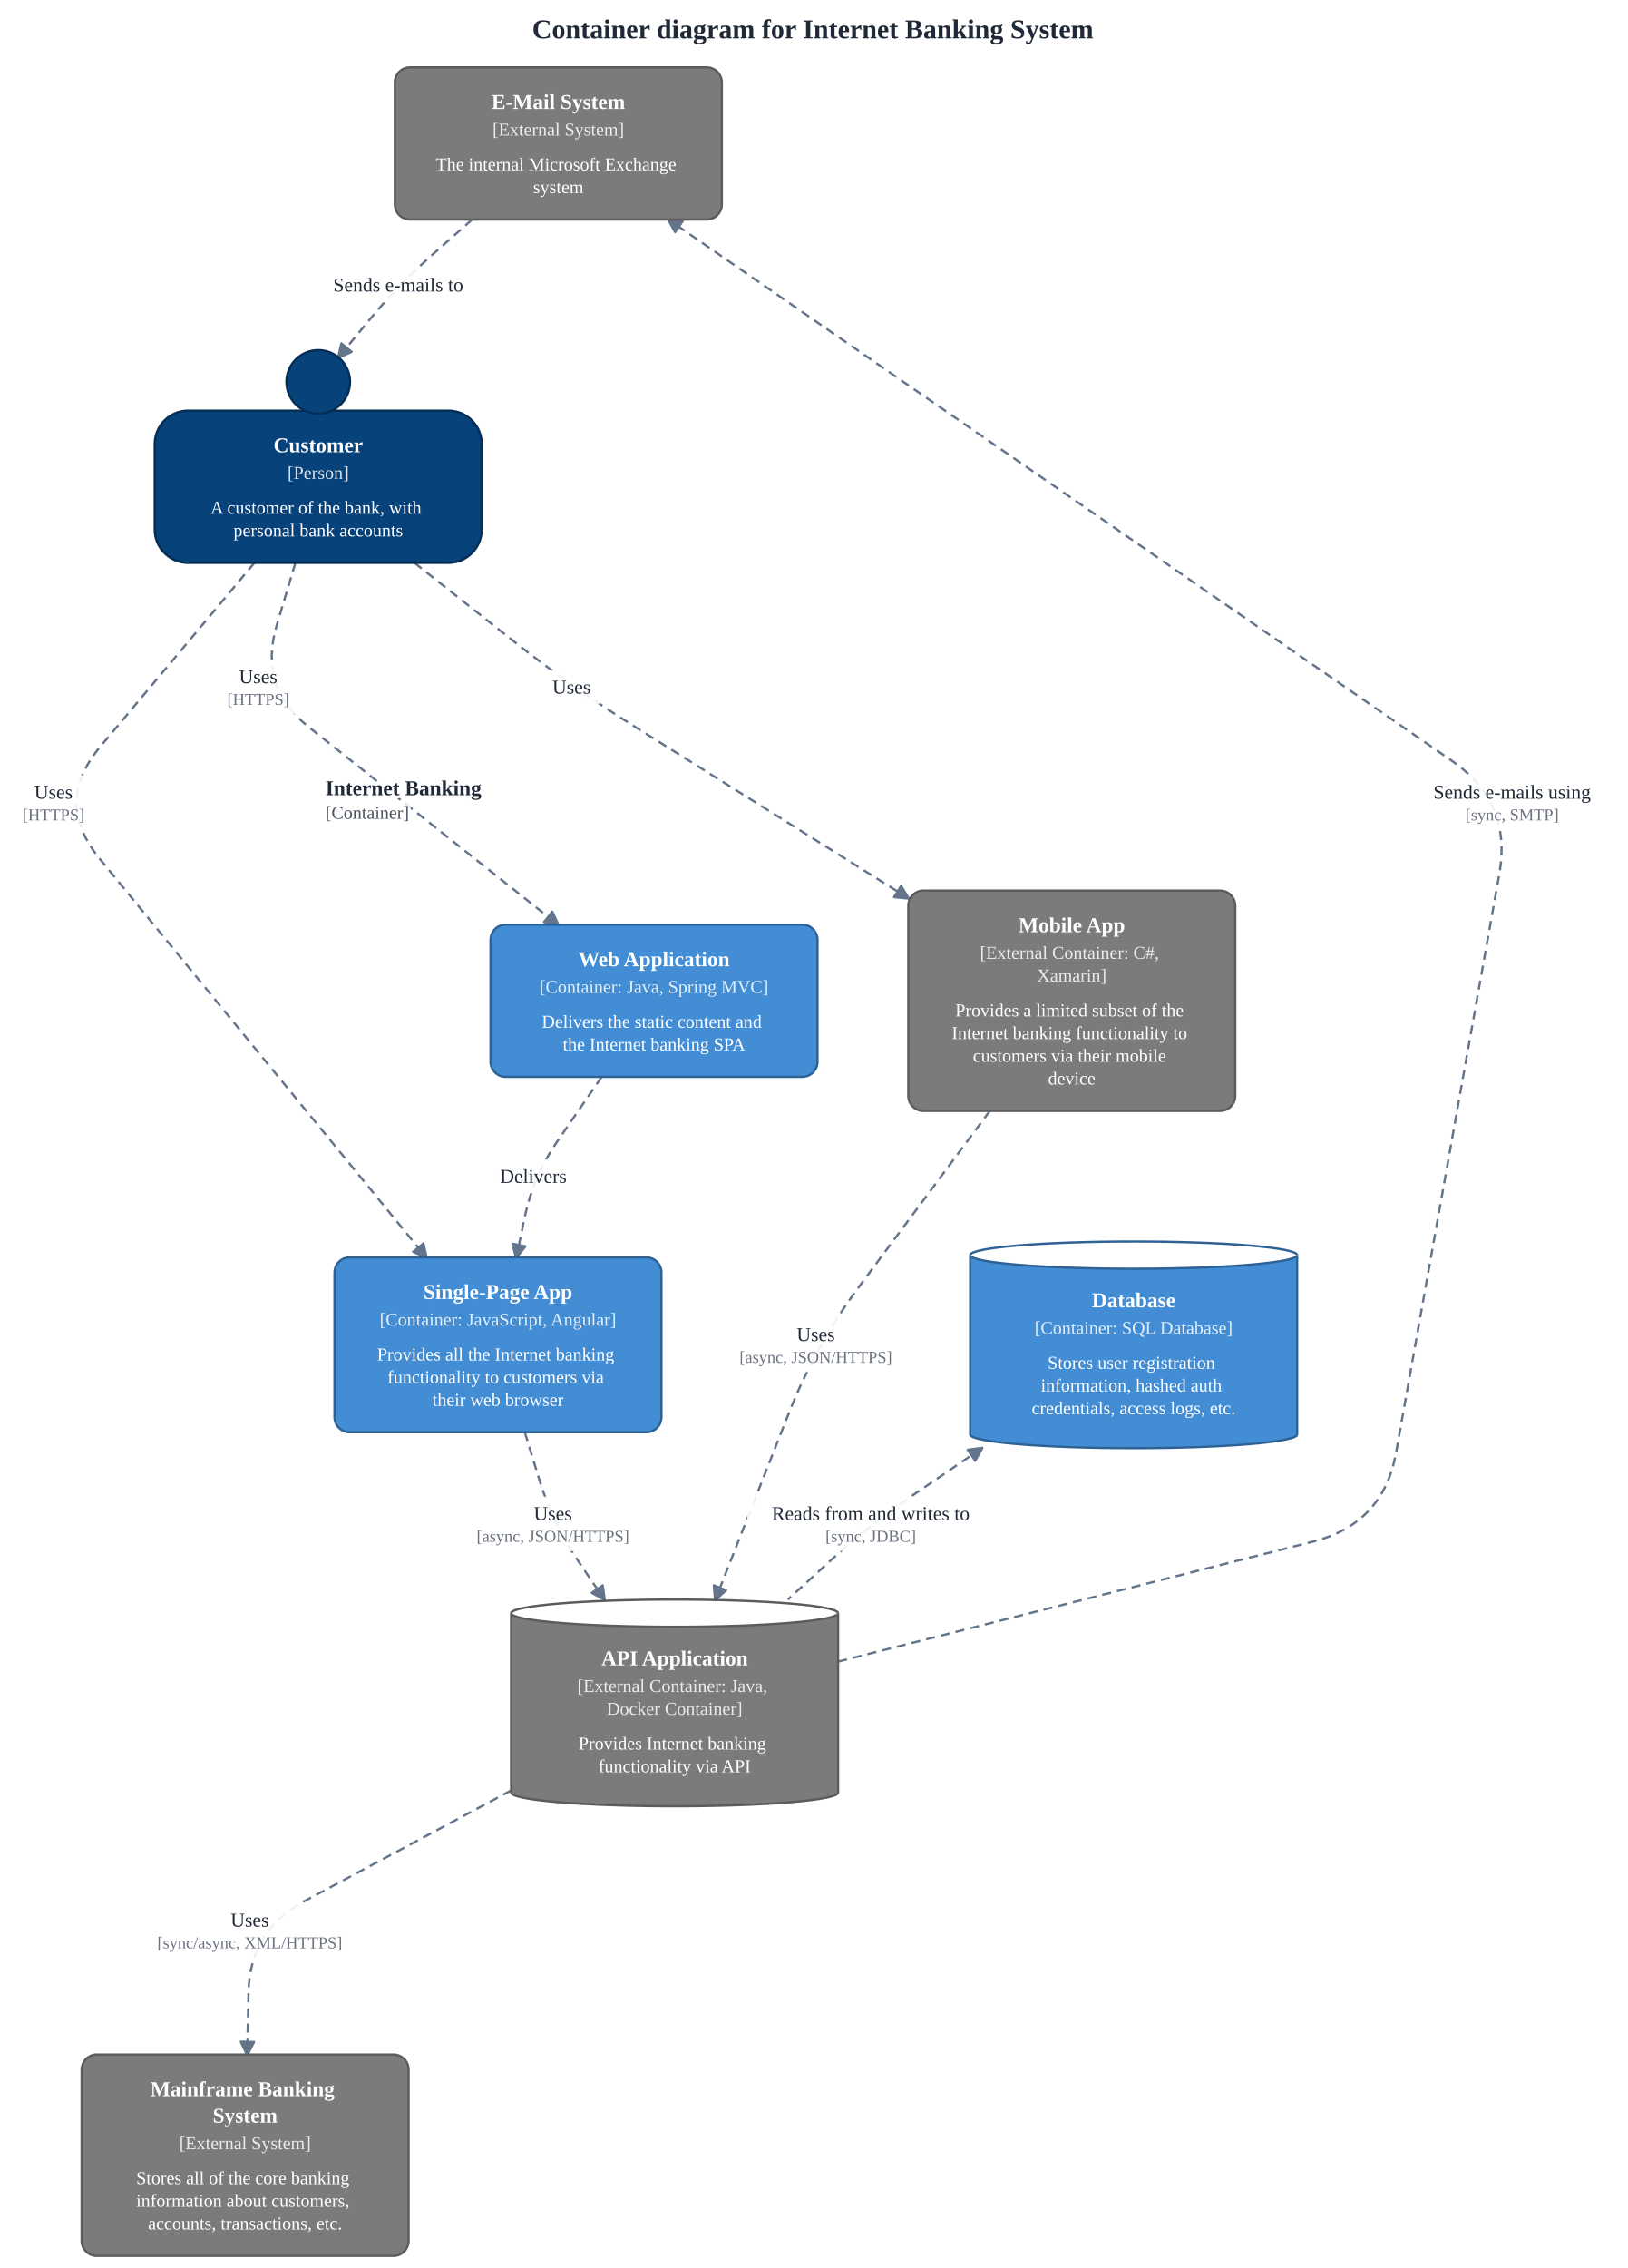
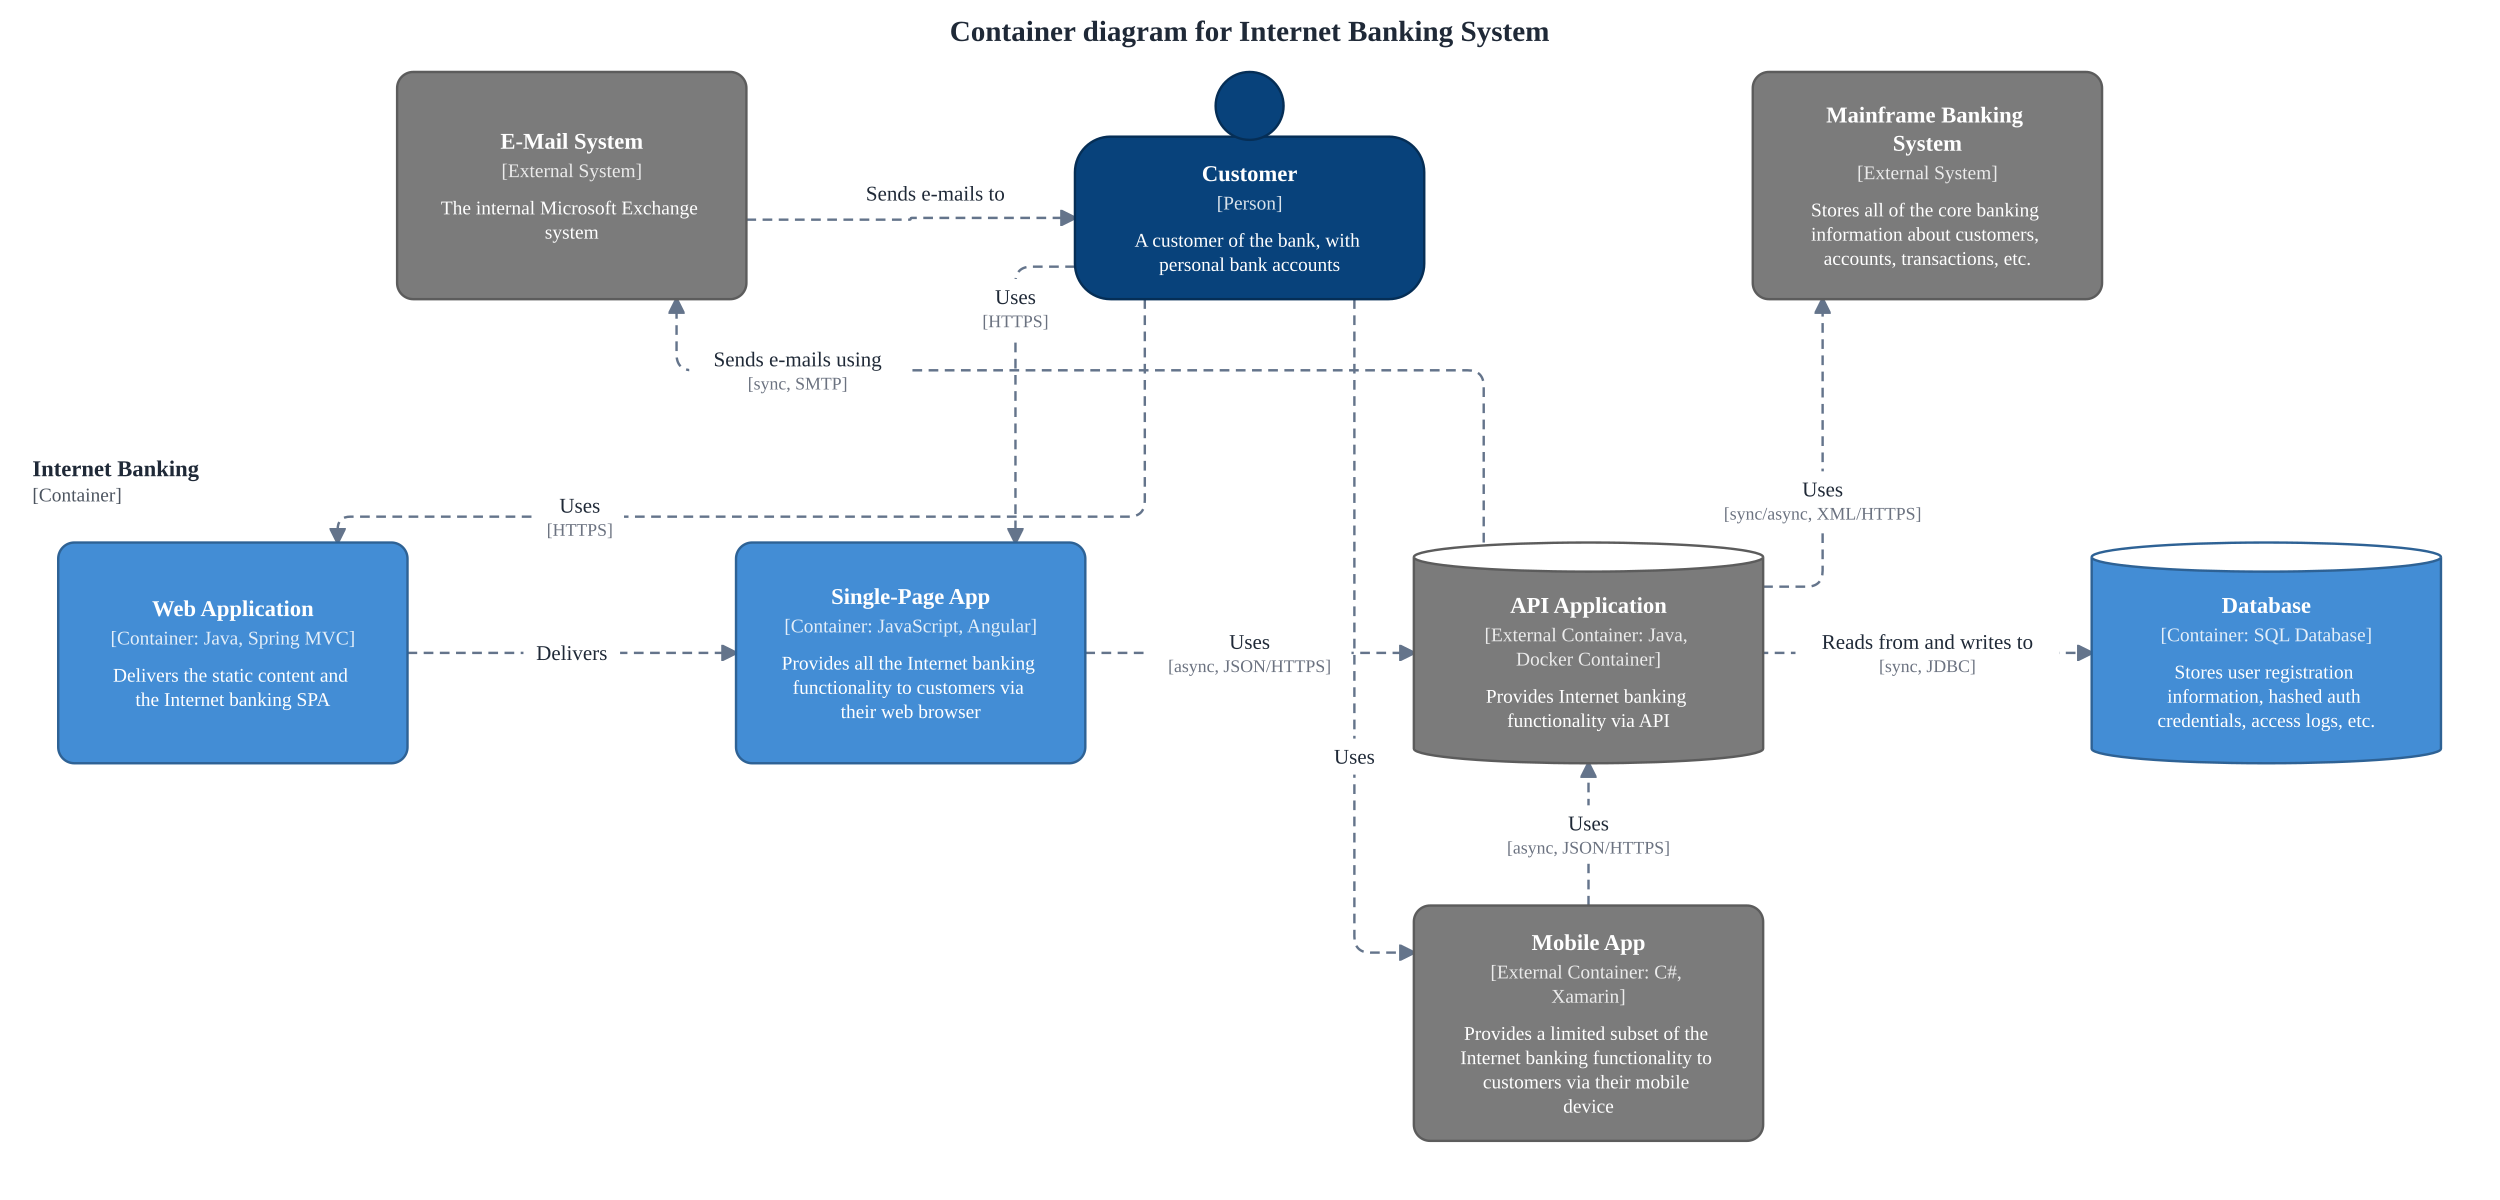
- <svg xmlns="http://www.w3.org/2000/svg" id="dg-ofgw56" class="dg dg-c4" width="1075" height="1498" viewBox="0 0 1075 1498" role="img" aria-labelledby="dg-ofgw56-title" style="max-width:100%;height:auto">
-   <style>#dg-ofgw56{font-family:var(--dg-font-family, ui-sans-serif, system-ui, -apple-system, "Segoe UI", Roboto, "Helvetica Neue", Arial, sans-serif);font-size:14px;color:var(--dg-text, #1f2937)}#dg-ofgw56 text{fill:var(--dg-text, #1f2937)}#dg-ofgw56 .dg-label{fill:var(--dg-node-text, #1e1b4b)}#dg-ofgw56 .dg-node .dg-shape{fill:var(--dg-node-fill, #eef2ff);stroke:var(--dg-node-stroke, #6366f1);stroke-width:1.5px}#dg-ofgw56 .dg-cluster-box{fill:var(--dg-cluster-fill, #f8fafc);stroke:var(--dg-cluster-stroke, #cbd5e1);stroke-width:1px}#dg-ofgw56 .dg-cluster-label{fill:var(--dg-cluster-text, #334155);font-weight:600}#dg-ofgw56 .dg-edge{fill:none;stroke:var(--dg-line, #64748b);stroke-width:1.5px}#dg-ofgw56 .dg-edge-thick{stroke-width:3.5px}#dg-ofgw56 .dg-edge-dotted{stroke-dasharray:3 3}#dg-ofgw56 .dg-marker{fill:var(--dg-line, #64748b);stroke:var(--dg-line, #64748b)}#dg-ofgw56 .dg-edge-label-box{fill:var(--dg-edge-label-fill, #ffffff);opacity:0.9}#dg-ofgw56 .dg-edge-label{fill:var(--dg-text, #1f2937)}#dg-ofgw56 .dg-muted{fill:var(--dg-text-muted, #6b7280)}#dg-ofgw56 a{cursor:pointer}#dg-ofgw56 .dg-c4-element .dg-shape,#dg-ofgw56 .dg-c4-head,#dg-ofgw56 .dg-c4-lid{stroke-width:1.5px}#dg-ofgw56 .dg-c4-person .dg-shape,#dg-ofgw56 .dg-c4-person .dg-c4-head,#dg-ofgw56 .dg-c4-person .dg-c4-lid{fill:var(--dg-c4-person-fill, #08427b);stroke:var(--dg-c4-person-stroke, #052e56)}#dg-ofgw56 .dg-c4-person text{fill:var(--dg-c4-person-text, #ffffff)}#dg-ofgw56 .dg-c4-system .dg-shape,#dg-ofgw56 .dg-c4-system .dg-c4-head,#dg-ofgw56 .dg-c4-system .dg-c4-lid{fill:var(--dg-c4-system-fill, #1168bd);stroke:var(--dg-c4-system-stroke, #0b4884)}#dg-ofgw56 .dg-c4-system text{fill:var(--dg-c4-system-text, #ffffff)}#dg-ofgw56 .dg-c4-container .dg-shape,#dg-ofgw56 .dg-c4-container .dg-c4-head,#dg-ofgw56 .dg-c4-container .dg-c4-lid{fill:var(--dg-c4-container-fill, #438dd5);stroke:var(--dg-c4-container-stroke, #2e6295)}#dg-ofgw56 .dg-c4-container text{fill:var(--dg-c4-container-text, #ffffff)}#dg-ofgw56 .dg-c4-component .dg-shape,#dg-ofgw56 .dg-c4-component .dg-c4-head,#dg-ofgw56 .dg-c4-component .dg-c4-lid{fill:var(--dg-c4-component-fill, #85bbf0);stroke:var(--dg-c4-component-stroke, #5d82a8)}#dg-ofgw56 .dg-c4-component text{fill:var(--dg-c4-component-text, #0b2540)}#dg-ofgw56 .dg-c4-element.dg-c4-external .dg-shape,#dg-ofgw56 .dg-c4-element.dg-c4-external .dg-c4-head,#dg-ofgw56 .dg-c4-element.dg-c4-external .dg-c4-lid{fill:var(--dg-c4-external-fill, #7b7b7b);stroke:var(--dg-c4-external-stroke, #5c5c5c)}#dg-ofgw56 .dg-c4-element.dg-c4-external text{fill:var(--dg-c4-external-text, #ffffff)}#dg-ofgw56 .dg-c4-lid{fill:none !important}#dg-ofgw56 .dg-c4-name{font-weight:bold;font-size:14px}#dg-ofgw56 .dg-c4-type{font-size:12px;opacity:0.85}#dg-ofgw56 .dg-c4-descr{font-size:12px}#dg-ofgw56 .dg-c4-boundary-box{fill:none;stroke:var(--dg-c4-boundary-stroke, var(--dg-text-muted, #6b7280));stroke-width:1.5px;stroke-dasharray:8 5}#dg-ofgw56 .dg-c4-node-box{fill:var(--dg-c4-node-fill, rgba(148, 163, 184, 0.08));stroke:var(--dg-c4-node-stroke, var(--dg-text-muted, #6b7280));stroke-width:1.25px}#dg-ofgw56 .dg-c4-boundary-title text{fill:var(--dg-c4-boundary-text, var(--dg-text, #1f2937))}#dg-ofgw56 .dg-c4-node-title text{fill:var(--dg-c4-node-text, var(--dg-text, #1f2937))}#dg-ofgw56 .dg-c4-frame-title text{paint-order:stroke;stroke:var(--dg-edge-label-fill, #ffffff);stroke-width:4px;stroke-linejoin:round}#dg-ofgw56 .dg-c4-boundary-name{font-weight:bold;font-size:14px}#dg-ofgw56 .dg-c4-boundary-type{font-size:12px;opacity:0.8}#dg-ofgw56 .dg-c4-rel{stroke-dasharray:6 4}#dg-ofgw56 .dg-c4-rel-label-group text{fill:var(--dg-text, #1f2937)}#dg-ofgw56 .dg-c4-rel-label{font-size:13px}#dg-ofgw56 .dg-c4-rel-label-group .dg-c4-rel-techn,#dg-ofgw56 .dg-c4-rel-label-group .dg-c4-rel-descr{font-size:11px;fill:var(--dg-text-muted, #6b7280)}#dg-ofgw56 .dg-c4-rel-descr{font-style:italic}#dg-ofgw56 .dg-c4-index{fill:var(--dg-line, #64748b)}#dg-ofgw56 .dg-c4-rel-label-group .dg-c4-index-text{font-size:11px;font-weight:bold;fill:var(--dg-number-text, #ffffff)}#dg-ofgw56 .dg-c4-title{font-weight:bold;font-size:18px}</style>
+ <svg xmlns="http://www.w3.org/2000/svg" id="dg-ofgw56" class="dg dg-c4" width="1546" height="742" viewBox="0 0 1546 742" role="img" aria-labelledby="dg-ofgw56-title" style="max-width:100%;height:auto">
+   <style>#dg-ofgw56{font-family:var(--dg-font-family, ui-sans-serif, system-ui, -apple-system, "Segoe UI", Roboto, "Helvetica Neue", Arial, sans-serif);font-size:14px;color:var(--dg-text, #1f2937)}#dg-ofgw56 text{fill:var(--dg-text, #1f2937)}#dg-ofgw56 .dg-label{fill:var(--dg-node-text, #1e1b4b)}#dg-ofgw56 .dg-node .dg-shape{fill:var(--dg-node-fill, #eef2ff);stroke:var(--dg-node-stroke, #6366f1);stroke-width:1.5px}#dg-ofgw56 .dg-cluster-box{fill:var(--dg-cluster-fill, #f8fafc);stroke:var(--dg-cluster-stroke, #cbd5e1);stroke-width:1px}#dg-ofgw56 .dg-cluster-label{fill:var(--dg-cluster-text, #334155);font-weight:600}#dg-ofgw56 .dg-edge{fill:none;stroke:var(--dg-line, #64748b);stroke-width:1.5px}#dg-ofgw56 .dg-edge-thick{stroke-width:3.5px}#dg-ofgw56 .dg-edge-dotted{stroke-dasharray:3 3}#dg-ofgw56 .dg-marker{fill:var(--dg-line, #64748b);stroke:var(--dg-line, #64748b)}#dg-ofgw56 .dg-edge-label-box{fill:var(--dg-edge-label-fill, #ffffff);opacity:0.9}#dg-ofgw56 .dg-edge-label{fill:var(--dg-text, #1f2937)}#dg-ofgw56 .dg-muted{fill:var(--dg-text-muted, #6b7280)}#dg-ofgw56 a{cursor:pointer}#dg-ofgw56 .dg-c4-element .dg-shape,#dg-ofgw56 .dg-c4-head,#dg-ofgw56 .dg-c4-lid{stroke-width:1.5px}#dg-ofgw56 .dg-c4-person .dg-shape,#dg-ofgw56 .dg-c4-person .dg-c4-head,#dg-ofgw56 .dg-c4-person .dg-c4-lid{fill:var(--dg-c4-person-fill, #08427b);stroke:var(--dg-c4-person-stroke, #052e56)}#dg-ofgw56 .dg-c4-person text{fill:var(--dg-c4-person-text, #ffffff)}#dg-ofgw56 .dg-c4-system .dg-shape,#dg-ofgw56 .dg-c4-system .dg-c4-head,#dg-ofgw56 .dg-c4-system .dg-c4-lid{fill:var(--dg-c4-system-fill, #1168bd);stroke:var(--dg-c4-system-stroke, #0b4884)}#dg-ofgw56 .dg-c4-system text{fill:var(--dg-c4-system-text, #ffffff)}#dg-ofgw56 .dg-c4-container .dg-shape,#dg-ofgw56 .dg-c4-container .dg-c4-head,#dg-ofgw56 .dg-c4-container .dg-c4-lid{fill:var(--dg-c4-container-fill, #438dd5);stroke:var(--dg-c4-container-stroke, #2e6295)}#dg-ofgw56 .dg-c4-container text{fill:var(--dg-c4-container-text, #ffffff)}#dg-ofgw56 .dg-c4-component .dg-shape,#dg-ofgw56 .dg-c4-component .dg-c4-head,#dg-ofgw56 .dg-c4-component .dg-c4-lid{fill:var(--dg-c4-component-fill, #85bbf0);stroke:var(--dg-c4-component-stroke, #5d82a8)}#dg-ofgw56 .dg-c4-component text{fill:var(--dg-c4-component-text, #0b2540)}#dg-ofgw56 .dg-c4-element.dg-c4-external .dg-shape,#dg-ofgw56 .dg-c4-element.dg-c4-external .dg-c4-head,#dg-ofgw56 .dg-c4-element.dg-c4-external .dg-c4-lid{fill:var(--dg-c4-external-fill, #7b7b7b);stroke:var(--dg-c4-external-stroke, #5c5c5c)}#dg-ofgw56 .dg-c4-element.dg-c4-external text{fill:var(--dg-c4-external-text, #ffffff)}#dg-ofgw56 .dg-c4-lid{fill:none !important}#dg-ofgw56 .dg-c4-name{font-weight:bold;font-size:14px}#dg-ofgw56 .dg-c4-type{font-size:12px;opacity:0.85}#dg-ofgw56 .dg-c4-descr{font-size:12px}#dg-ofgw56 .dg-c4-boundary-box{fill:none;stroke:var(--dg-c4-boundary-stroke, var(--dg-text-muted, #6b7280));stroke-width:1.5px;stroke-dasharray:8 5}#dg-ofgw56 .dg-c4-node-box{fill:var(--dg-c4-node-fill, rgba(148, 163, 184, 0.08));stroke:var(--dg-c4-node-stroke, var(--dg-text-muted, #6b7280));stroke-width:1.25px}#dg-ofgw56 .dg-c4-boundary-title text{fill:var(--dg-c4-boundary-text, var(--dg-text, #1f2937))}#dg-ofgw56 .dg-c4-node-title text{fill:var(--dg-c4-node-text, var(--dg-text, #1f2937))}#dg-ofgw56 .dg-c4-frame-title text{paint-order:stroke;stroke:var(--dg-edge-label-fill, #ffffff);stroke-width:4px;stroke-linejoin:round}#dg-ofgw56 .dg-c4-boundary-name{font-weight:bold;font-size:14px}#dg-ofgw56 .dg-c4-boundary-type{font-size:12px;opacity:0.8}#dg-ofgw56 .dg-c4-rel{stroke-dasharray:6 4}#dg-ofgw56 .dg-c4-rel-label-group text{fill:var(--dg-text, #1f2937)}#dg-ofgw56 .dg-c4-rel-label-group .dg-edge-label-box{opacity:1}#dg-ofgw56 .dg-c4-label-tint{fill:var(--dg-c4-node-fill, rgba(148, 163, 184, 0.08))}#dg-ofgw56 .dg-c4-rel-label{font-size:13px}#dg-ofgw56 .dg-c4-rel-label-group .dg-c4-rel-techn,#dg-ofgw56 .dg-c4-rel-label-group .dg-c4-rel-descr{font-size:11px;fill:var(--dg-text-muted, #6b7280)}#dg-ofgw56 .dg-c4-rel-descr{font-style:italic}#dg-ofgw56 .dg-c4-index{fill:var(--dg-line, #64748b)}#dg-ofgw56 .dg-c4-rel-label-group .dg-c4-index-text{font-size:11px;font-weight:bold;fill:var(--dg-number-text, #ffffff)}#dg-ofgw56 .dg-c4-title{font-weight:bold;font-size:18px}</style>
  <defs>
    <marker id="dg-ofgw56-m-arrow" markerUnits="userSpaceOnUse" orient="auto" viewBox="0 0 10 10" refX="9" refY="5" markerWidth="10" markerHeight="10">
      <path class="dg-marker" d="M0,0 L10,5 L0,10 z" stroke-width="1" />
    </marker>
    <marker id="dg-ofgw56-m-arrow-start" markerUnits="userSpaceOnUse" orient="auto" viewBox="0 0 10 10" refX="1" refY="5" markerWidth="10" markerHeight="10">
      <path class="dg-marker" d="M0,0 L10,5 L0,10 z" transform="translate(10,0) scale(-1,1)" stroke-width="1" />
    </marker>
  </defs>
  <g transform="translate(8,8)">
    <text class="dg-c4-title" text-anchor="middle" dominant-baseline="central">
-       <tspan x="529.01" y="11.25" dominant-baseline="central">Container diagram for Internet Banking System</tspan>
+       <tspan x="764.75" y="11.25" dominant-baseline="central">Container diagram for Internet Banking System</tspan>
    </text>
    <g transform="translate(0,36.5)">
      <g class="dg-clusters">
        <g class="dg-cluster dg-c4-boundary" data-id="c1">
-           <rect class="dg-c4-boundary-box" x="194.98" y="459.25" width="671.98" height="739.25" rx="10" />
+           <rect class="dg-c4-boundary-box" x="0" y="228.5" width="1529.49" height="460.5" rx="10" />
        </g>
      </g>
      <g class="dg-edges">
-         <path class="dg-edge dg-c4-rel" d="M187.17,327.25 L174.88,368.25 Q162.59,409.25 196.13,435.84 L360.69,566.25" marker-end="url(#dg-ofgw56-m-arrow)" data-from="customer" data-to="web_app" />
-         <path class="dg-edge dg-c4-rel" d="M160.09,327.25 L58.2,448.72 Q27.35,485.5 57.78,522.62 L273.64,786" marker-end="url(#dg-ofgw56-m-arrow)" data-from="customer" data-to="spa" />
-         <path class="dg-edge dg-c4-rel" d="M265.83,327.25 L331.93,379.49 Q369.59,409.25 410.25,434.75 L592.09,548.78" marker-end="url(#dg-ofgw56-m-arrow)" data-from="customer" data-to="mobile_app" />
-         <path class="dg-edge dg-c4-rel" d="M389.51,666.75 L359.88,709.81 Q344.35,732.38 338.72,759.19 L333.1,786" marker-end="url(#dg-ofgw56-m-arrow)" data-from="web_app" data-to="spa" />
-         <path class="dg-edge dg-c4-rel" d="M338.71,901.5 L348.41,933.1 Q357.29,962 374.29,987 L391.29,1012" marker-end="url(#dg-ofgw56-m-arrow)" data-from="spa" data-to="backend_api" />
-         <path class="dg-edge dg-c4-rel" d="M645.95,689.25 L559.63,805.24 Q530.97,843.75 513.36,888.4 L464.61,1012" marker-end="url(#dg-ofgw56-m-arrow)" data-from="mobile_app" data-to="backend_api" />
-         <path class="dg-edge dg-c4-rel" d="M640.72,912 L597.94,941.13 Q567.28,962 539.88,987 L512.49,1012" marker-start="url(#dg-ofgw56-m-arrow-start)" data-from="database" data-to="backend_api" />
-         <path class="dg-edge dg-c4-rel" d="M303.96,100.5 L278.4,123.07 Q255.12,143.63 235.36,167.59 L215.6,191.55" marker-end="url(#dg-ofgw56-m-arrow)" data-from="email_system" data-to="customer" />
-         <path class="dg-edge dg-c4-rel" d="M545.69,1052.98 L859.42,973.75 Q905.96,962 914.39,914.75 L982.56,532.75 Q990.99,485.5 951.5,458.22 L433.62,100.5" marker-end="url(#dg-ofgw56-m-arrow)" data-from="backend_api" data-to="email_system" />
-         <path class="dg-edge dg-c4-rel" d="M329.69,1138.06 L193.17,1211.15 Q157.02,1230.5 156.17,1271.5 L155.32,1312.5" marker-end="url(#dg-ofgw56-m-arrow)" data-from="backend_api" data-to="banking_system" />
+         <path class="dg-edge dg-c4-rel" d="M699.95,140.5 L699.95,265 Q699.95,275 689.95,275 L208.8,275 Q200.8,275 200.8,283 L200.8,291" marker-end="url(#dg-ofgw56-m-arrow)" data-from="customer" data-to="web_app" />
+         <path class="dg-edge dg-c4-rel" d="M656.75,120.4 L629.96,120.4 Q619.96,120.4 619.96,130.4 L619.96,291" marker-end="url(#dg-ofgw56-m-arrow)" data-from="customer" data-to="spa" />
+         <path class="dg-edge dg-c4-rel" d="M829.55,140.5 L829.55,534.6 Q829.55,544.6 839.55,544.6 L866.33,544.6" marker-end="url(#dg-ofgw56-m-arrow)" data-from="customer" data-to="mobile_app" />
+         <path class="dg-edge dg-c4-rel" d="M244,359.25 L447.16,359.25" marker-end="url(#dg-ofgw56-m-arrow)" data-from="web_app" data-to="spa" />
+         <path class="dg-edge dg-c4-rel" d="M663.16,359.25 L866.33,359.25" marker-end="url(#dg-ofgw56-m-arrow)" data-from="spa" data-to="backend_api" />
+         <path class="dg-edge dg-c4-rel" d="M974.33,515.5 L974.33,427.5" marker-end="url(#dg-ofgw56-m-arrow)" data-from="mobile_app" data-to="backend_api" />
+         <path class="dg-edge dg-c4-rel" d="M1285.49,359.25 L1082.33,359.25" marker-start="url(#dg-ofgw56-m-arrow-start)" data-from="database" data-to="backend_api" />
+         <path class="dg-edge dg-c4-rel" d="M453.58,91.33 L554.63,91.33 Q555.17,91.33 555.17,90.79 L555.17,90.79 Q555.17,90.25 555.71,90.25 L656.75,90.25" marker-end="url(#dg-ofgw56-m-arrow)" data-from="email_system" data-to="customer" />
+         <path class="dg-edge dg-c4-rel" d="M909.53,291 L909.53,194.5 Q909.53,184.5 899.53,184.5 L420.38,184.5 Q410.38,184.5 410.38,174.5 L410.38,140.5" marker-end="url(#dg-ofgw56-m-arrow)" data-from="backend_api" data-to="email_system" />
+         <path class="dg-edge dg-c4-rel" d="M1082.33,318.3 L1109.11,318.3 Q1119.11,318.3 1119.11,308.3 L1119.11,140.5" marker-end="url(#dg-ofgw56-m-arrow)" data-from="backend_api" data-to="banking_system" />
      </g>
      <g class="dg-c4-frame-titles">
        <g class="dg-c4-frame-title dg-c4-boundary-title" data-id="c1">
          <text class="dg-c4-boundary-name" text-anchor="start" dominant-baseline="central">
-             <tspan x="206.98" y="476" dominant-baseline="central">Internet Banking</tspan>
+             <tspan x="12" y="245.25" dominant-baseline="central">Internet Banking</tspan>
          </text>
          <text class="dg-c4-boundary-type" text-anchor="start" dominant-baseline="central">
-             <tspan x="206.98" y="492.25" dominant-baseline="central">[Container]</tspan>
+             <tspan x="12" y="261.5" dominant-baseline="central">[Container]</tspan>
          </text>
        </g>
      </g>
      <g class="dg-edge-labels">
        <g class="dg-edge-label-group dg-c4-rel-label-group">
-           <rect class="dg-edge-label-box" x="135.23" y="391.25" width="54.7" height="36" rx="3" />
-           <text class="dg-edge-label dg-c4-rel-label" text-anchor="middle" dominant-baseline="central">
-             <tspan x="162.59" y="402.38" dominant-baseline="central">Uses</tspan>
-           </text>
-           <text class="dg-c4-rel-techn" text-anchor="middle" dominant-baseline="central">
-             <tspan x="162.59" y="417.38" dominant-baseline="central">[HTTPS]</tspan>
-           </text>
-         </g>
-         <g class="dg-edge-label-group dg-c4-rel-label-group">
-           <rect class="dg-edge-label-box" x="0" y="467.5" width="54.7" height="36" rx="3" />
-           <text class="dg-edge-label dg-c4-rel-label" text-anchor="middle" dominant-baseline="central">
-             <tspan x="27.35" y="478.63" dominant-baseline="central">Uses</tspan>
-           </text>
-           <text class="dg-c4-rel-techn" text-anchor="middle" dominant-baseline="central">
-             <tspan x="27.35" y="493.63" dominant-baseline="central">[HTTPS]</tspan>
-           </text>
-         </g>
-         <g class="dg-edge-label-group dg-c4-rel-label-group">
-           <rect class="dg-edge-label-box" x="348.89" y="398.13" width="41.39" height="22.25" rx="3" />
-           <text class="dg-edge-label dg-c4-rel-label" text-anchor="middle" dominant-baseline="central">
-             <tspan x="369.59" y="409.25" dominant-baseline="central">Uses</tspan>
-           </text>
-         </g>
-         <g class="dg-edge-label-group dg-c4-rel-label-group">
-           <rect class="dg-edge-label-box" x="314.47" y="721.25" width="59.76" height="22.25" rx="3" />
-           <text class="dg-edge-label dg-c4-rel-label" text-anchor="middle" dominant-baseline="central">
-             <tspan x="344.35" y="732.38" dominant-baseline="central">Delivers</tspan>
-           </text>
-         </g>
-         <g class="dg-edge-label-group dg-c4-rel-label-group">
-           <rect class="dg-edge-label-box" x="294.3" y="944" width="125.98" height="36" rx="3" />
-           <text class="dg-edge-label dg-c4-rel-label" text-anchor="middle" dominant-baseline="central">
-             <tspan x="357.29" y="955.13" dominant-baseline="central">Uses</tspan>
-           </text>
-           <text class="dg-c4-rel-techn" text-anchor="middle" dominant-baseline="central">
-             <tspan x="357.29" y="970.13" dominant-baseline="central">[async, JSON/HTTPS]</tspan>
-           </text>
-         </g>
-         <g class="dg-edge-label-group dg-c4-rel-label-group">
-           <rect class="dg-edge-label-box" x="467.98" y="825.75" width="125.98" height="36" rx="3" />
-           <text class="dg-edge-label dg-c4-rel-label" text-anchor="middle" dominant-baseline="central">
-             <tspan x="530.97" y="836.88" dominant-baseline="central">Uses</tspan>
-           </text>
-           <text class="dg-c4-rel-techn" text-anchor="middle" dominant-baseline="central">
-             <tspan x="530.97" y="851.88" dominant-baseline="central">[async, JSON/HTTPS]</tspan>
-           </text>
-         </g>
-         <g class="dg-edge-label-group dg-c4-rel-label-group">
-           <rect class="dg-edge-label-box" x="485.7" y="944" width="163.16" height="36" rx="3" />
-           <text class="dg-edge-label dg-c4-rel-label" text-anchor="middle" dominant-baseline="central">
-             <tspan x="567.28" y="955.13" dominant-baseline="central">Reads from and writes to</tspan>
-           </text>
-           <text class="dg-c4-rel-techn" text-anchor="middle" dominant-baseline="central">
-             <tspan x="567.28" y="970.13" dominant-baseline="central">[sync, JDBC]</tspan>
-           </text>
-         </g>
-         <g class="dg-edge-label-group dg-c4-rel-label-group">
-           <rect class="dg-edge-label-box" x="198.81" y="132.5" width="112.62" height="22.25" rx="3" />
-           <text class="dg-edge-label dg-c4-rel-label" text-anchor="middle" dominant-baseline="central">
-             <tspan x="255.12" y="143.63" dominant-baseline="central">Sends e-mails to</tspan>
-           </text>
-         </g>
-         <g class="dg-edge-label-group dg-c4-rel-label-group">
-           <rect class="dg-edge-label-box" x="923.96" y="467.5" width="134.06" height="36" rx="3" />
-           <text class="dg-edge-label dg-c4-rel-label" text-anchor="middle" dominant-baseline="central">
-             <tspan x="990.99" y="478.63" dominant-baseline="central">Sends e-mails using</tspan>
-           </text>
-           <text class="dg-c4-rel-techn" text-anchor="middle" dominant-baseline="central">
-             <tspan x="990.99" y="493.63" dominant-baseline="central">[sync, SMTP]</tspan>
-           </text>
-         </g>
-         <g class="dg-edge-label-group dg-c4-rel-label-group">
-           <rect class="dg-edge-label-box" x="83.98" y="1212.5" width="146.07" height="36" rx="3" />
-           <text class="dg-edge-label dg-c4-rel-label" text-anchor="middle" dominant-baseline="central">
-             <tspan x="157.02" y="1223.63" dominant-baseline="central">Uses</tspan>
-           </text>
-           <text class="dg-c4-rel-techn" text-anchor="middle" dominant-baseline="central">
-             <tspan x="157.02" y="1238.63" dominant-baseline="central">[sync/async, XML/HTTPS]</tspan>
+           <rect class="dg-edge-label-box" x="323.19" y="257" width="54.7" height="36" rx="3" />
+           <text class="dg-edge-label dg-c4-rel-label" text-anchor="middle" dominant-baseline="central">
+             <tspan x="350.55" y="268.13" dominant-baseline="central">Uses</tspan>
+           </text>
+           <text class="dg-c4-rel-techn" text-anchor="middle" dominant-baseline="central">
+             <tspan x="350.55" y="283.13" dominant-baseline="central">[HTTPS]</tspan>
+           </text>
+         </g>
+         <g class="dg-edge-label-group dg-c4-rel-label-group">
+           <rect class="dg-edge-label-box" x="592.61" y="127.99" width="54.7" height="36" rx="3" />
+           <text class="dg-edge-label dg-c4-rel-label" text-anchor="middle" dominant-baseline="central">
+             <tspan x="619.96" y="139.12" dominant-baseline="central">Uses</tspan>
+           </text>
+           <text class="dg-c4-rel-techn" text-anchor="middle" dominant-baseline="central">
+             <tspan x="619.96" y="154.12" dominant-baseline="central">[HTTPS]</tspan>
+           </text>
+         </g>
+         <g class="dg-edge-label-group dg-c4-rel-label-group">
+           <rect class="dg-edge-label-box" x="808.85" y="412.25" width="41.39" height="22.25" rx="3" />
+           <text class="dg-edge-label dg-c4-rel-label" text-anchor="middle" dominant-baseline="central">
+             <tspan x="829.55" y="423.37" dominant-baseline="central">Uses</tspan>
+           </text>
+         </g>
+         <g class="dg-edge-label-group dg-c4-rel-label-group">
+           <rect class="dg-edge-label-box" x="315.7" y="348.13" width="59.76" height="22.25" rx="3" />
+           <text class="dg-edge-label dg-c4-rel-label" text-anchor="middle" dominant-baseline="central">
+             <tspan x="345.58" y="359.25" dominant-baseline="central">Delivers</tspan>
+           </text>
+         </g>
+         <g class="dg-edge-label-group dg-c4-rel-label-group">
+           <rect class="dg-edge-label-box" x="701.76" y="341.25" width="125.98" height="36" rx="3" />
+           <text class="dg-edge-label dg-c4-rel-label" text-anchor="middle" dominant-baseline="central">
+             <tspan x="764.75" y="352.38" dominant-baseline="central">Uses</tspan>
+           </text>
+           <text class="dg-c4-rel-techn" text-anchor="middle" dominant-baseline="central">
+             <tspan x="764.75" y="367.38" dominant-baseline="central">[async, JSON/HTTPS]</tspan>
+           </text>
+         </g>
+         <g class="dg-edge-label-group dg-c4-rel-label-group">
+           <rect class="dg-edge-label-box" x="911.34" y="453.5" width="125.98" height="36" rx="3" />
+           <text class="dg-edge-label dg-c4-rel-label" text-anchor="middle" dominant-baseline="central">
+             <tspan x="974.33" y="464.63" dominant-baseline="central">Uses</tspan>
+           </text>
+           <text class="dg-c4-rel-techn" text-anchor="middle" dominant-baseline="central">
+             <tspan x="974.33" y="479.63" dominant-baseline="central">[async, JSON/HTTPS]</tspan>
+           </text>
+         </g>
+         <g class="dg-edge-label-group dg-c4-rel-label-group">
+           <rect class="dg-edge-label-box" x="1102.33" y="341.25" width="163.16" height="36" rx="3" />
+           <text class="dg-edge-label dg-c4-rel-label" text-anchor="middle" dominant-baseline="central">
+             <tspan x="1183.91" y="352.38" dominant-baseline="central">Reads from and writes to</tspan>
+           </text>
+           <text class="dg-c4-rel-techn" text-anchor="middle" dominant-baseline="central">
+             <tspan x="1183.91" y="367.38" dominant-baseline="central">[sync, JDBC]</tspan>
+           </text>
+         </g>
+         <g class="dg-edge-label-group dg-c4-rel-label-group">
+           <rect class="dg-edge-label-box" x="514.1" y="64" width="112.62" height="22.25" rx="3" />
+           <text class="dg-edge-label dg-c4-rel-label" text-anchor="middle" dominant-baseline="central">
+             <tspan x="570.41" y="75.13" dominant-baseline="central">Sends e-mails to</tspan>
+           </text>
+         </g>
+         <g class="dg-edge-label-group dg-c4-rel-label-group">
+           <rect class="dg-edge-label-box" x="418.22" y="166.5" width="134.06" height="36" rx="3" />
+           <text class="dg-edge-label dg-c4-rel-label" text-anchor="middle" dominant-baseline="central">
+             <tspan x="485.25" y="177.63" dominant-baseline="central">Sends e-mails using</tspan>
+           </text>
+           <text class="dg-c4-rel-techn" text-anchor="middle" dominant-baseline="central">
+             <tspan x="485.25" y="192.63" dominant-baseline="central">[sync, SMTP]</tspan>
+           </text>
+         </g>
+         <g class="dg-edge-label-group dg-c4-rel-label-group">
+           <rect class="dg-edge-label-box" x="1046.07" y="246.96" width="146.07" height="36" rx="3" />
+           <text class="dg-edge-label dg-c4-rel-label" text-anchor="middle" dominant-baseline="central">
+             <tspan x="1119.11" y="258.09" dominant-baseline="central">Uses</tspan>
+           </text>
+           <text class="dg-c4-rel-techn" text-anchor="middle" dominant-baseline="central">
+             <tspan x="1119.11" y="273.09" dominant-baseline="central">[sync/async, XML/HTTPS]</tspan>
          </text>
        </g>
      </g>
      <g class="dg-nodes">
        <g class="dg-node dg-c4-element dg-c4-system dg-c4-box dg-c4-external" data-id="email_system">
-           <rect class="dg-shape" x="252.87" y="0" width="216" height="100.5" rx="10" ry="10" />
-           <text class="dg-c4-name" text-anchor="middle" dominant-baseline="central">
-             <tspan x="360.87" y="22.75" dominant-baseline="central">E-Mail System</tspan>
-           </text>
-           <text class="dg-c4-type" text-anchor="middle" dominant-baseline="central">
-             <tspan x="360.87" y="41" dominant-baseline="central">[External System]</tspan>
-           </text>
-           <text class="dg-c4-descr" text-anchor="middle" dominant-baseline="central">
-             <tspan x="360.87" y="64" dominant-baseline="central">The internal Microsoft Exchange</tspan>
-             <tspan x="360.87" y="79" dominant-baseline="central">system</tspan>
+           <rect class="dg-shape" x="237.58" y="0" width="216" height="140.5" rx="10" ry="10" />
+           <text class="dg-c4-name" text-anchor="middle" dominant-baseline="central">
+             <tspan x="345.58" y="42.75" dominant-baseline="central">E-Mail System</tspan>
+           </text>
+           <text class="dg-c4-type" text-anchor="middle" dominant-baseline="central">
+             <tspan x="345.58" y="61" dominant-baseline="central">[External System]</tspan>
+           </text>
+           <text class="dg-c4-descr" text-anchor="middle" dominant-baseline="central">
+             <tspan x="345.58" y="84" dominant-baseline="central">The internal Microsoft Exchange</tspan>
+             <tspan x="345.58" y="99" dominant-baseline="central">system</tspan>
          </text>
        </g>
        <g class="dg-node dg-c4-element dg-c4-person dg-c4-person" data-id="customer">
-           <rect class="dg-shape" x="94.24" y="226.75" width="216" height="100.5" rx="22" ry="22" />
-           <circle class="dg-c4-head" cx="202.24" cy="207.75" r="21" />
-           <text class="dg-c4-name" text-anchor="middle" dominant-baseline="central">
-             <tspan x="202.24" y="249.5" dominant-baseline="central">Customer</tspan>
-           </text>
-           <text class="dg-c4-type" text-anchor="middle" dominant-baseline="central">
-             <tspan x="202.24" y="267.75" dominant-baseline="central">[Person]</tspan>
-           </text>
-           <text class="dg-c4-descr" text-anchor="middle" dominant-baseline="central">
-             <tspan x="202.24" y="290.75" dominant-baseline="central">A customer of the bank, with</tspan>
-             <tspan x="202.24" y="305.75" dominant-baseline="central">personal bank accounts</tspan>
+           <rect class="dg-shape" x="656.75" y="40" width="216" height="100.5" rx="22" ry="22" />
+           <circle class="dg-c4-head" cx="764.75" cy="21" r="21" />
+           <text class="dg-c4-name" text-anchor="middle" dominant-baseline="central">
+             <tspan x="764.75" y="62.75" dominant-baseline="central">Customer</tspan>
+           </text>
+           <text class="dg-c4-type" text-anchor="middle" dominant-baseline="central">
+             <tspan x="764.75" y="81" dominant-baseline="central">[Person]</tspan>
+           </text>
+           <text class="dg-c4-descr" text-anchor="middle" dominant-baseline="central">
+             <tspan x="764.75" y="104" dominant-baseline="central">A customer of the bank, with</tspan>
+             <tspan x="764.75" y="119" dominant-baseline="central">personal bank accounts</tspan>
          </text>
        </g>
        <g class="dg-node dg-c4-element dg-c4-container dg-c4-box" data-id="spa" data-parent="c1">
-           <rect class="dg-shape" x="212.98" y="786" width="216" height="115.5" rx="10" ry="10" />
-           <text class="dg-c4-name" text-anchor="middle" dominant-baseline="central">
-             <tspan x="320.98" y="808.75" dominant-baseline="central">Single-Page App</tspan>
-           </text>
-           <text class="dg-c4-type" text-anchor="middle" dominant-baseline="central">
-             <tspan x="320.98" y="827" dominant-baseline="central">[Container: JavaScript, Angular]</tspan>
-           </text>
-           <text class="dg-c4-descr" text-anchor="middle" dominant-baseline="central">
-             <tspan x="320.98" y="850" dominant-baseline="central">Provides all the Internet banking</tspan>
-             <tspan x="320.98" y="865" dominant-baseline="central">functionality to customers via</tspan>
-             <tspan x="320.98" y="880" dominant-baseline="central">their web browser</tspan>
+           <rect class="dg-shape" x="447.16" y="291" width="216" height="136.5" rx="10" ry="10" />
+           <text class="dg-c4-name" text-anchor="middle" dominant-baseline="central">
+             <tspan x="555.16" y="324.25" dominant-baseline="central">Single-Page App</tspan>
+           </text>
+           <text class="dg-c4-type" text-anchor="middle" dominant-baseline="central">
+             <tspan x="555.16" y="342.5" dominant-baseline="central">[Container: JavaScript, Angular]</tspan>
+           </text>
+           <text class="dg-c4-descr" text-anchor="middle" dominant-baseline="central">
+             <tspan x="555.16" y="365.5" dominant-baseline="central">Provides all the Internet banking</tspan>
+             <tspan x="555.16" y="380.5" dominant-baseline="central">functionality to customers via</tspan>
+             <tspan x="555.16" y="395.5" dominant-baseline="central">their web browser</tspan>
          </text>
        </g>
        <g class="dg-node dg-c4-element dg-c4-container dg-c4-box dg-c4-external" data-id="mobile_app" data-parent="c1">
-           <rect class="dg-shape" x="592.09" y="543.75" width="216" height="145.5" rx="10" ry="10" />
-           <text class="dg-c4-name" text-anchor="middle" dominant-baseline="central">
-             <tspan x="700.09" y="566.5" dominant-baseline="central">Mobile App</tspan>
-           </text>
-           <text class="dg-c4-type" text-anchor="middle" dominant-baseline="central">
-             <tspan x="700.09" y="584.75" dominant-baseline="central">[External Container: C#,</tspan>
-             <tspan x="700.09" y="599.75" dominant-baseline="central">Xamarin]</tspan>
-           </text>
-           <text class="dg-c4-descr" text-anchor="middle" dominant-baseline="central">
-             <tspan x="700.09" y="622.75" dominant-baseline="central">Provides a limited subset of the</tspan>
-             <tspan x="700.09" y="637.75" dominant-baseline="central">Internet banking functionality to</tspan>
-             <tspan x="700.09" y="652.75" dominant-baseline="central">customers via their mobile</tspan>
-             <tspan x="700.09" y="667.75" dominant-baseline="central">device</tspan>
+           <rect class="dg-shape" x="866.33" y="515.5" width="216" height="145.5" rx="10" ry="10" />
+           <text class="dg-c4-name" text-anchor="middle" dominant-baseline="central">
+             <tspan x="974.33" y="538.25" dominant-baseline="central">Mobile App</tspan>
+           </text>
+           <text class="dg-c4-type" text-anchor="middle" dominant-baseline="central">
+             <tspan x="974.33" y="556.5" dominant-baseline="central">[External Container: C#,</tspan>
+             <tspan x="974.33" y="571.5" dominant-baseline="central">Xamarin]</tspan>
+           </text>
+           <text class="dg-c4-descr" text-anchor="middle" dominant-baseline="central">
+             <tspan x="974.33" y="594.5" dominant-baseline="central">Provides a limited subset of the</tspan>
+             <tspan x="974.33" y="609.5" dominant-baseline="central">Internet banking functionality to</tspan>
+             <tspan x="974.33" y="624.5" dominant-baseline="central">customers via their mobile</tspan>
+             <tspan x="974.33" y="639.5" dominant-baseline="central">device</tspan>
          </text>
        </g>
        <g class="dg-node dg-c4-element dg-c4-container dg-c4-box" data-id="web_app" data-parent="c1">
-           <rect class="dg-shape" x="316.09" y="566.25" width="216" height="100.5" rx="10" ry="10" />
-           <text class="dg-c4-name" text-anchor="middle" dominant-baseline="central">
-             <tspan x="424.09" y="589" dominant-baseline="central">Web Application</tspan>
-           </text>
-           <text class="dg-c4-type" text-anchor="middle" dominant-baseline="central">
-             <tspan x="424.09" y="607.25" dominant-baseline="central">[Container: Java, Spring MVC]</tspan>
-           </text>
-           <text class="dg-c4-descr" text-anchor="middle" dominant-baseline="central">
-             <tspan x="424.09" y="630.25" dominant-baseline="central">Delivers the static content and</tspan>
-             <tspan x="424.09" y="645.25" dominant-baseline="central">the Internet banking SPA</tspan>
+           <rect class="dg-shape" x="28" y="291" width="216" height="136.5" rx="10" ry="10" />
+           <text class="dg-c4-name" text-anchor="middle" dominant-baseline="central">
+             <tspan x="136" y="331.75" dominant-baseline="central">Web Application</tspan>
+           </text>
+           <text class="dg-c4-type" text-anchor="middle" dominant-baseline="central">
+             <tspan x="136" y="350" dominant-baseline="central">[Container: Java, Spring MVC]</tspan>
+           </text>
+           <text class="dg-c4-descr" text-anchor="middle" dominant-baseline="central">
+             <tspan x="136" y="373" dominant-baseline="central">Delivers the static content and</tspan>
+             <tspan x="136" y="388" dominant-baseline="central">the Internet banking SPA</tspan>
          </text>
        </g>
        <g class="dg-node dg-c4-element dg-c4-container dg-c4-db" data-id="database" data-parent="c1">
-           <path class="dg-shape" d="M632.96,784.5 A108,9 0 0,0 848.96,784.5 L848.96,903 A108,9 0 0,1 632.96,903 Z" />
-           <path class="dg-c4-lid" d="M632.96,784.5 A108,9 0 0,1 848.96,784.5" />
-           <text class="dg-c4-name" text-anchor="middle" dominant-baseline="central">
-             <tspan x="740.96" y="814.25" dominant-baseline="central">Database</tspan>
-           </text>
-           <text class="dg-c4-type" text-anchor="middle" dominant-baseline="central">
-             <tspan x="740.96" y="832.5" dominant-baseline="central">[Container: SQL Database]</tspan>
-           </text>
-           <text class="dg-c4-descr" text-anchor="middle" dominant-baseline="central">
-             <tspan x="740.96" y="855.5" dominant-baseline="central">Stores user registration</tspan>
-             <tspan x="740.96" y="870.5" dominant-baseline="central">information, hashed auth</tspan>
-             <tspan x="740.96" y="885.5" dominant-baseline="central">credentials, access logs, etc.</tspan>
+           <path class="dg-shape" d="M1285.49,300 A108,9 0 0,0 1501.49,300 L1501.49,418.5 A108,9 0 0,1 1285.49,418.5 Z" />
+           <path class="dg-c4-lid" d="M1285.49,300 A108,9 0 0,1 1501.49,300" />
+           <text class="dg-c4-name" text-anchor="middle" dominant-baseline="central">
+             <tspan x="1393.49" y="329.75" dominant-baseline="central">Database</tspan>
+           </text>
+           <text class="dg-c4-type" text-anchor="middle" dominant-baseline="central">
+             <tspan x="1393.49" y="348" dominant-baseline="central">[Container: SQL Database]</tspan>
+           </text>
+           <text class="dg-c4-descr" text-anchor="middle" dominant-baseline="central">
+             <tspan x="1393.49" y="371" dominant-baseline="central">Stores user registration</tspan>
+             <tspan x="1393.49" y="386" dominant-baseline="central">information, hashed auth</tspan>
+             <tspan x="1393.49" y="401" dominant-baseline="central">credentials, access logs, etc.</tspan>
          </text>
        </g>
        <g class="dg-node dg-c4-element dg-c4-container dg-c4-db dg-c4-external" data-id="backend_api" data-parent="c1">
-           <path class="dg-shape" d="M329.69,1021 A108,9 0 0,0 545.69,1021 L545.69,1139.5 A108,9 0 0,1 329.69,1139.5 Z" />
-           <path class="dg-c4-lid" d="M329.69,1021 A108,9 0 0,1 545.69,1021" />
-           <text class="dg-c4-name" text-anchor="middle" dominant-baseline="central">
-             <tspan x="437.69" y="1050.75" dominant-baseline="central">API Application</tspan>
-           </text>
-           <text class="dg-c4-type" text-anchor="middle" dominant-baseline="central">
-             <tspan x="437.69" y="1069" dominant-baseline="central">[External Container: Java,</tspan>
-             <tspan x="437.69" y="1084" dominant-baseline="central">Docker Container]</tspan>
-           </text>
-           <text class="dg-c4-descr" text-anchor="middle" dominant-baseline="central">
-             <tspan x="437.69" y="1107" dominant-baseline="central">Provides Internet banking</tspan>
-             <tspan x="437.69" y="1122" dominant-baseline="central">functionality via API</tspan>
+           <path class="dg-shape" d="M866.33,300 A108,9 0 0,0 1082.33,300 L1082.33,418.5 A108,9 0 0,1 866.33,418.5 Z" />
+           <path class="dg-c4-lid" d="M866.33,300 A108,9 0 0,1 1082.33,300" />
+           <text class="dg-c4-name" text-anchor="middle" dominant-baseline="central">
+             <tspan x="974.33" y="329.75" dominant-baseline="central">API Application</tspan>
+           </text>
+           <text class="dg-c4-type" text-anchor="middle" dominant-baseline="central">
+             <tspan x="974.33" y="348" dominant-baseline="central">[External Container: Java,</tspan>
+             <tspan x="974.33" y="363" dominant-baseline="central">Docker Container]</tspan>
+           </text>
+           <text class="dg-c4-descr" text-anchor="middle" dominant-baseline="central">
+             <tspan x="974.33" y="386" dominant-baseline="central">Provides Internet banking</tspan>
+             <tspan x="974.33" y="401" dominant-baseline="central">functionality via API</tspan>
          </text>
        </g>
        <g class="dg-node dg-c4-element dg-c4-system dg-c4-box dg-c4-external" data-id="banking_system">
-           <rect class="dg-shape" x="45.94" y="1312.5" width="216" height="133" rx="10" ry="10" />
-           <text class="dg-c4-name" text-anchor="middle" dominant-baseline="central">
-             <tspan x="153.94" y="1335.25" dominant-baseline="central">Mainframe Banking</tspan>
-             <tspan x="153.94" y="1352.75" dominant-baseline="central">System</tspan>
-           </text>
-           <text class="dg-c4-type" text-anchor="middle" dominant-baseline="central">
-             <tspan x="153.94" y="1371" dominant-baseline="central">[External System]</tspan>
-           </text>
-           <text class="dg-c4-descr" text-anchor="middle" dominant-baseline="central">
-             <tspan x="153.94" y="1394" dominant-baseline="central">Stores all of the core banking</tspan>
-             <tspan x="153.94" y="1409" dominant-baseline="central">information about customers,</tspan>
-             <tspan x="153.94" y="1424" dominant-baseline="central">accounts, transactions, etc.</tspan>
+           <rect class="dg-shape" x="1075.91" y="0" width="216" height="140.5" rx="10" ry="10" />
+           <text class="dg-c4-name" text-anchor="middle" dominant-baseline="central">
+             <tspan x="1183.91" y="26.5" dominant-baseline="central">Mainframe Banking</tspan>
+             <tspan x="1183.91" y="44" dominant-baseline="central">System</tspan>
+           </text>
+           <text class="dg-c4-type" text-anchor="middle" dominant-baseline="central">
+             <tspan x="1183.91" y="62.25" dominant-baseline="central">[External System]</tspan>
+           </text>
+           <text class="dg-c4-descr" text-anchor="middle" dominant-baseline="central">
+             <tspan x="1183.91" y="85.25" dominant-baseline="central">Stores all of the core banking</tspan>
+             <tspan x="1183.91" y="100.25" dominant-baseline="central">information about customers,</tspan>
+             <tspan x="1183.91" y="115.25" dominant-baseline="central">accounts, transactions, etc.</tspan>
          </text>
        </g>
      </g>
    </g>
  </g>
</svg>
